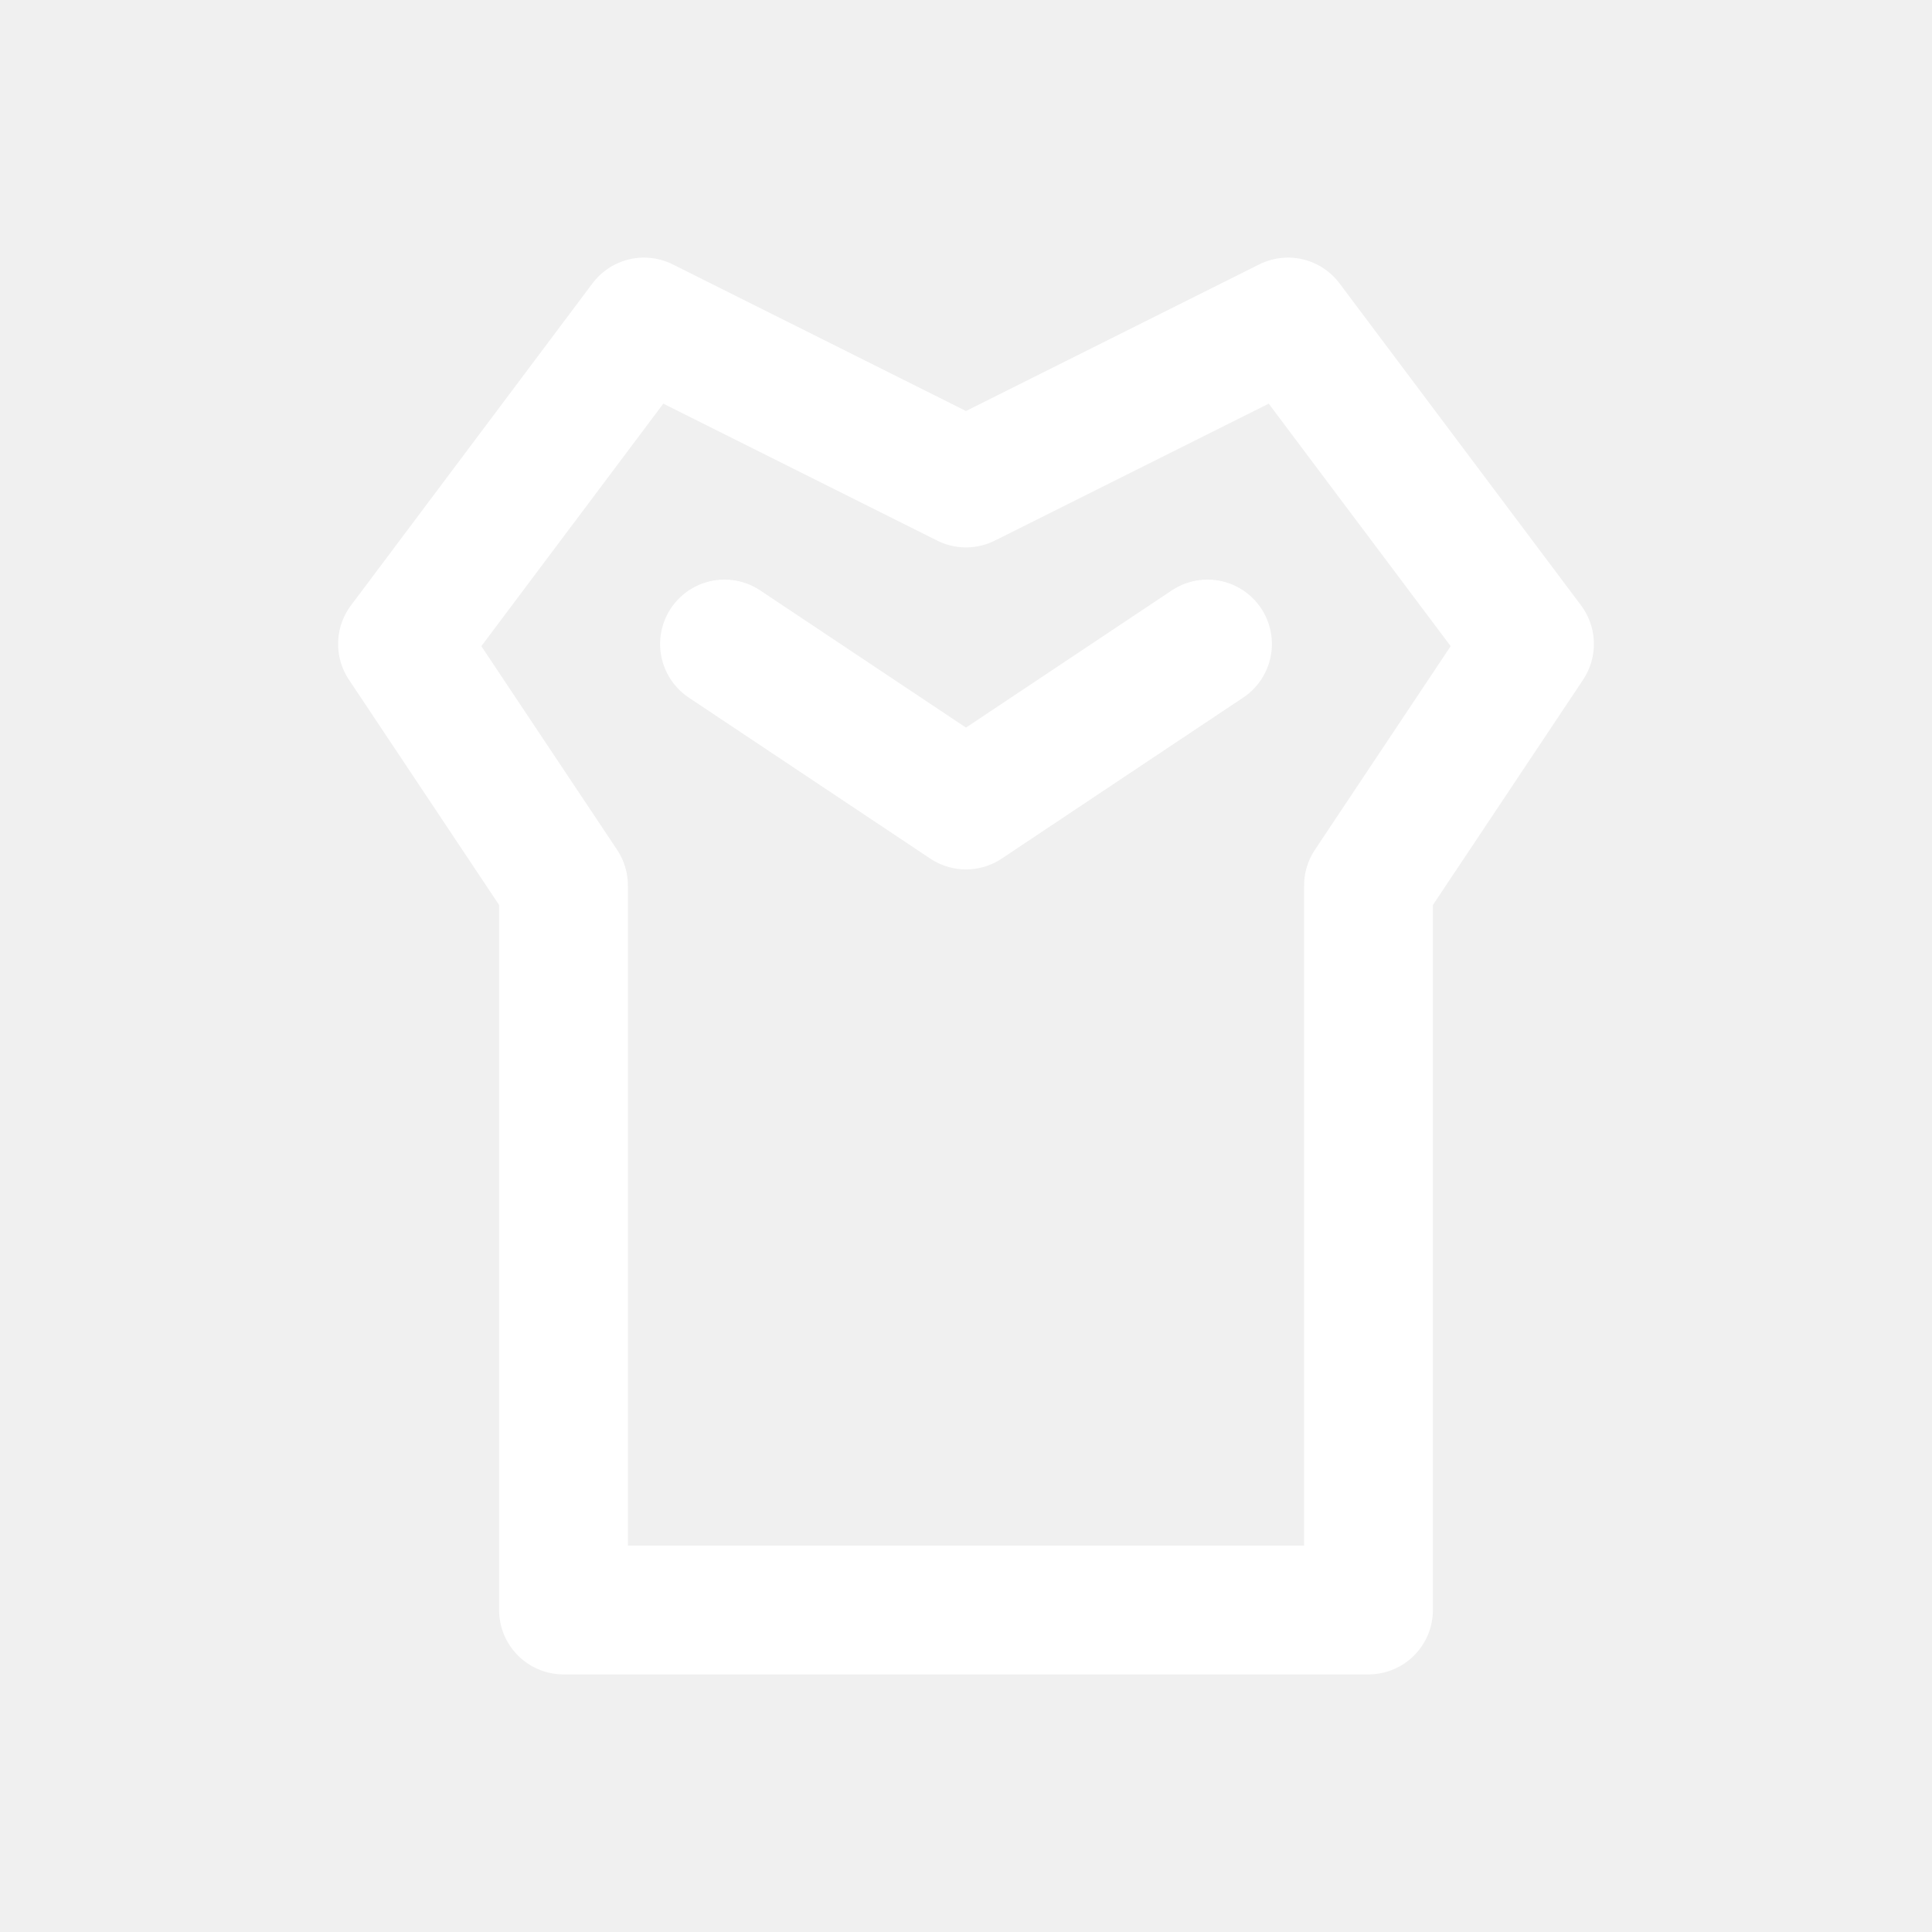
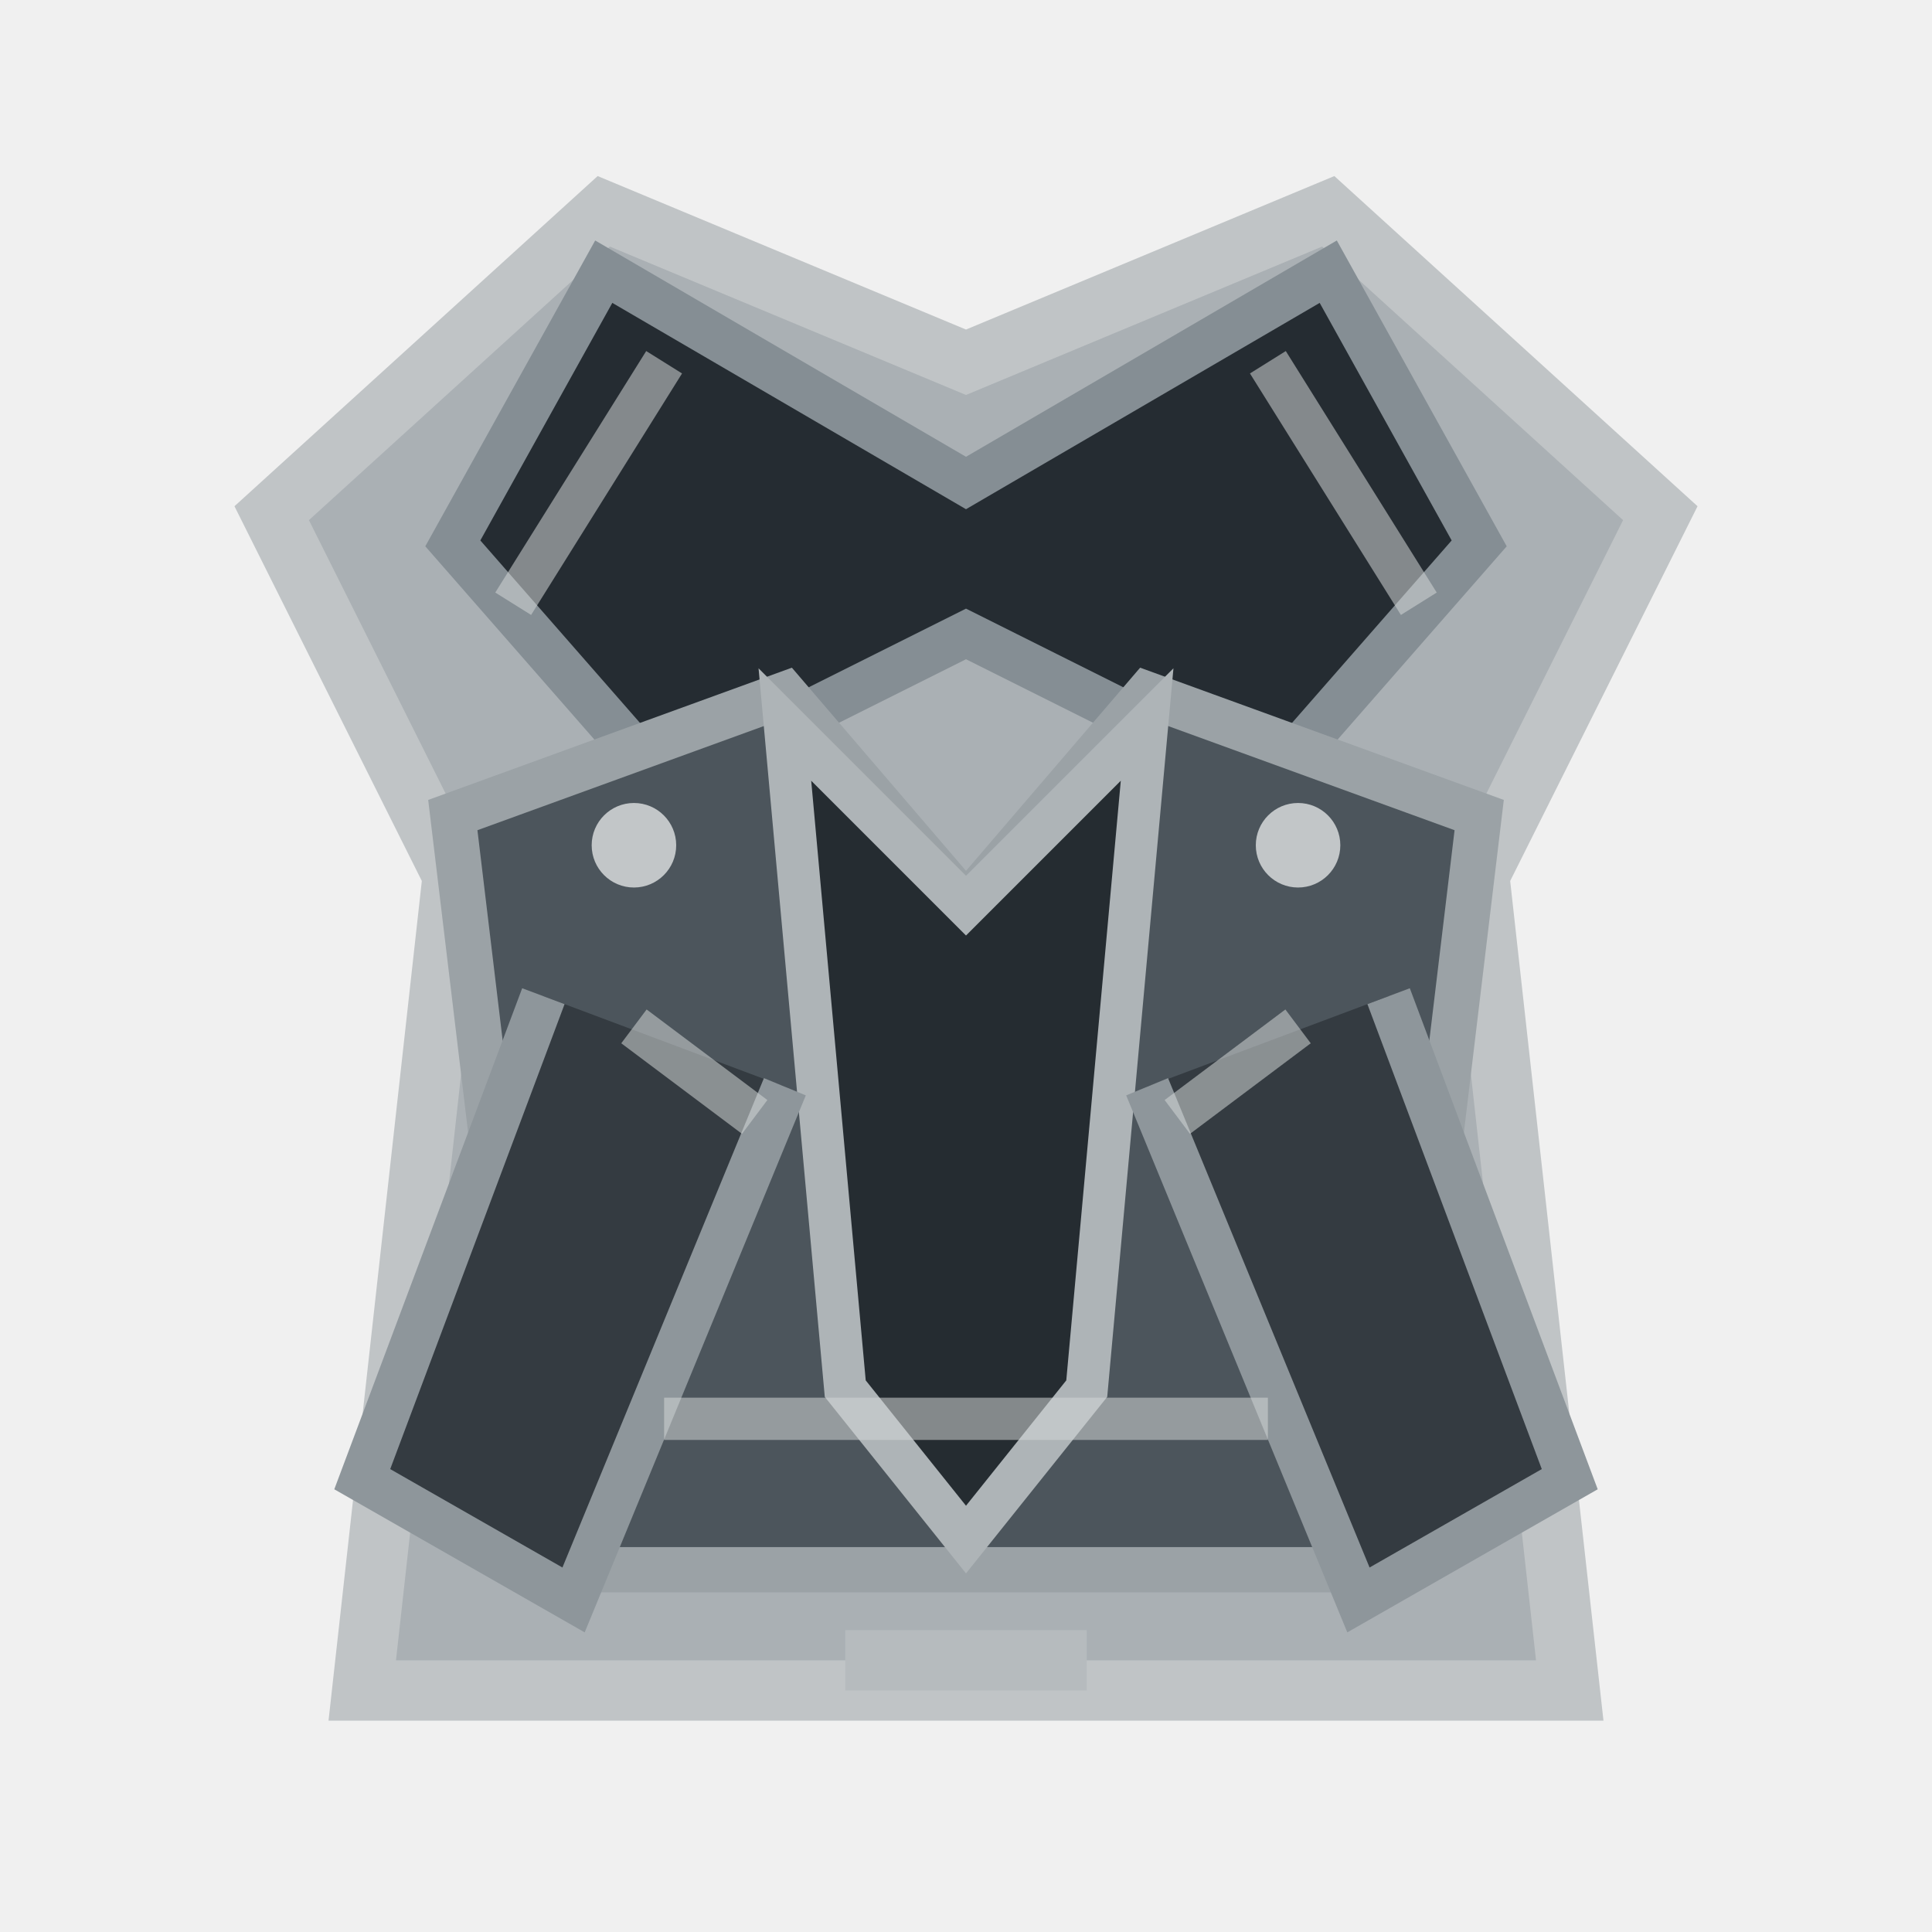
- <svg xmlns="http://www.w3.org/2000/svg" viewBox="0 0 24 24" fill="none" stroke="#ffffff" stroke-width="1.6" stroke-linecap="round" stroke-linejoin="round">
-   <path d="M8 4l4 2 4-2 3 4-2 3v9H7v-9L5 8l3-4Z" />
-   <path d="M9 8l3 2 3-2" />
+ <svg xmlns="http://www.w3.org/2000/svg" viewBox="0 0 64 64" fill="none">
+   <defs>
+     <linearGradient id="plate" x1="8" y1="7" x2="57" y2="59">
+       <stop stop-color="#aab0b4" />
+       <stop offset=".3" stop-color="#687178" />
+       <stop offset=".7" stop-color="#343b41" />
+       <stop offset="1" stop-color="#171c21" />
+     </linearGradient>
+   </defs>
+   <path d="m20 7 12 5 12-5 11 10-6 12 3 27H12l3-27-6-12L20 7Z" fill="url(#plate)" stroke="#c0c4c6" stroke-width="2" />
+   <path d="m20 9 12 7 12-7 5 9-7 8-10-5-10 5-7-8 5-9Z" fill="#252c32" stroke="#858e94" stroke-width="1.5" />
+   <path d="m15 27 11-4 6 7 6-7 11 4-3 25H18l-3-25Z" fill="#4c555c" stroke="#9ba2a6" stroke-width="1.5" />
+   <path d="m26 24 6 6 6-6-2 22-4 5-4-5-2-22Z" fill="#252c31" stroke="#aeb4b7" stroke-width="1.4" />
+   <path d="M18 33 12 49l7 4 7-17m20-3 6 16-7 4-7-17" fill="#343b41" stroke="#8e969b" stroke-width="1.5" />
+   <path d="M22 12 17 20m25-8 5 8M21 34l4 3m18-3-4 3M22 47h20" stroke="#d1d4d5" stroke-opacity=".55" stroke-width="1.4" />
+   <circle cx="21" cy="28" r="1.4" fill="#c2c6c8" />
+   <circle cx="43" cy="28" r="1.4" fill="#c2c6c8" />
+   <path d="M28 55h8" stroke="#b6bbbe" stroke-width="2" />
</svg>
